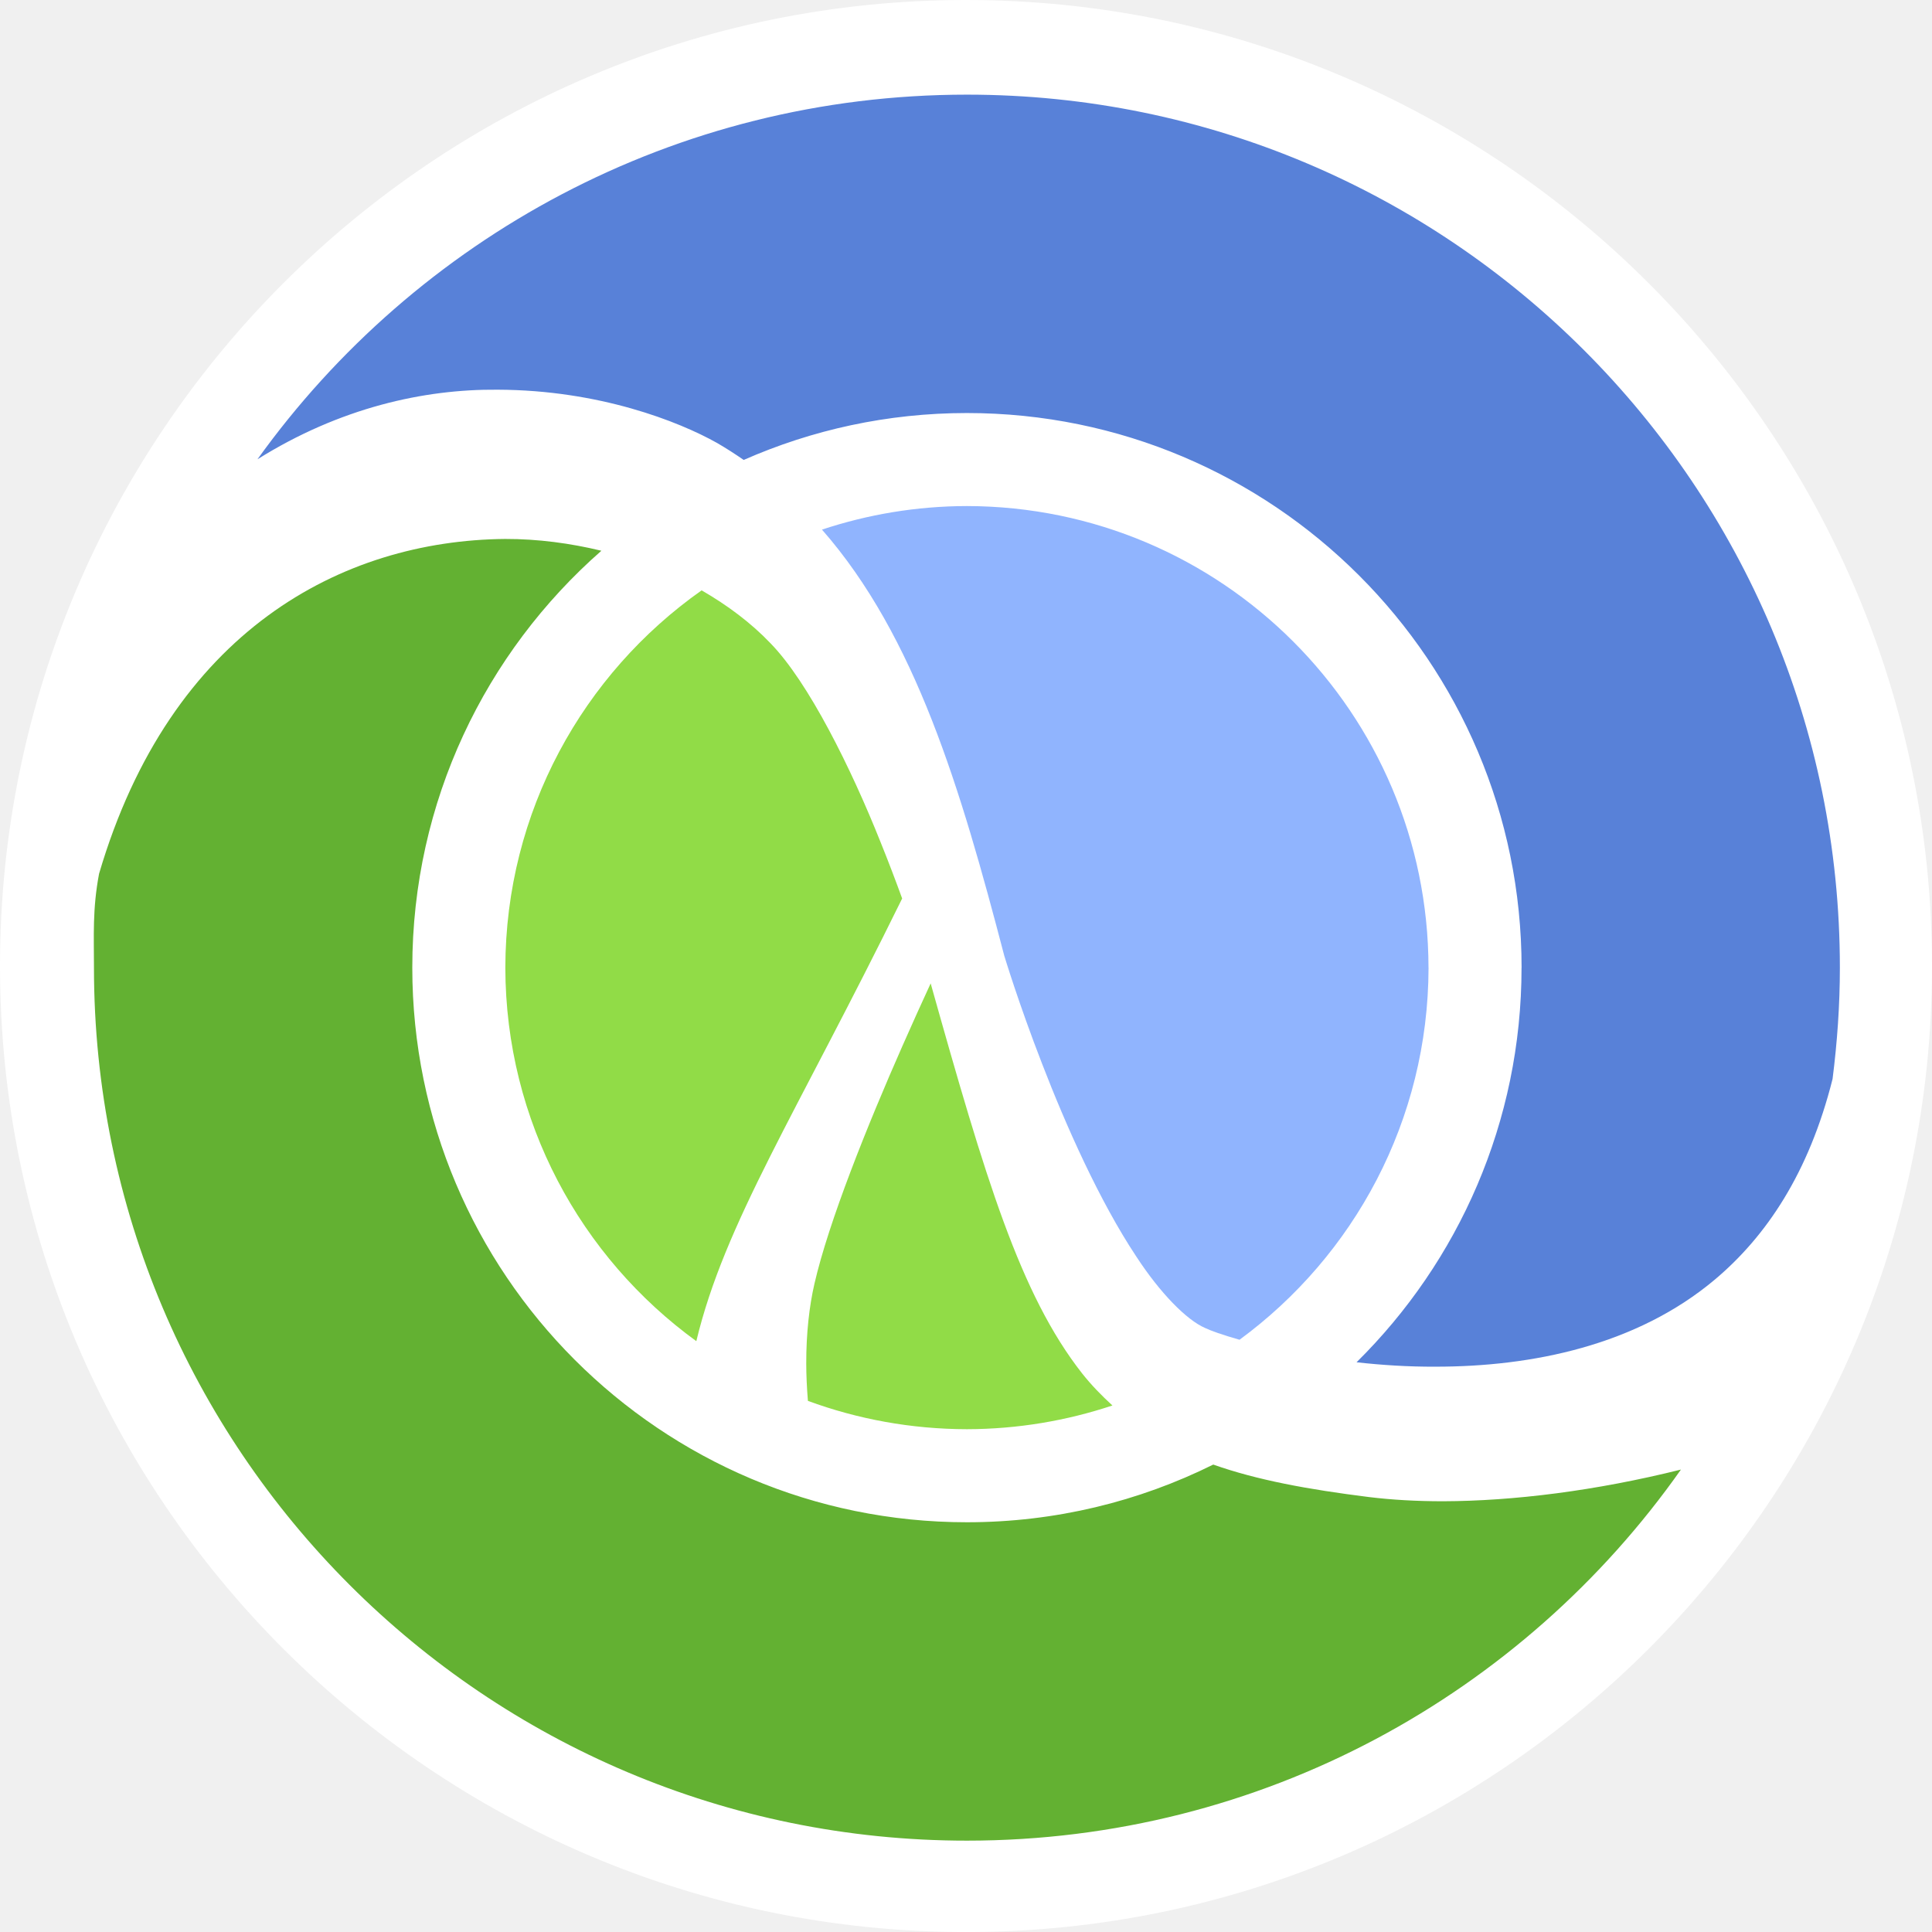
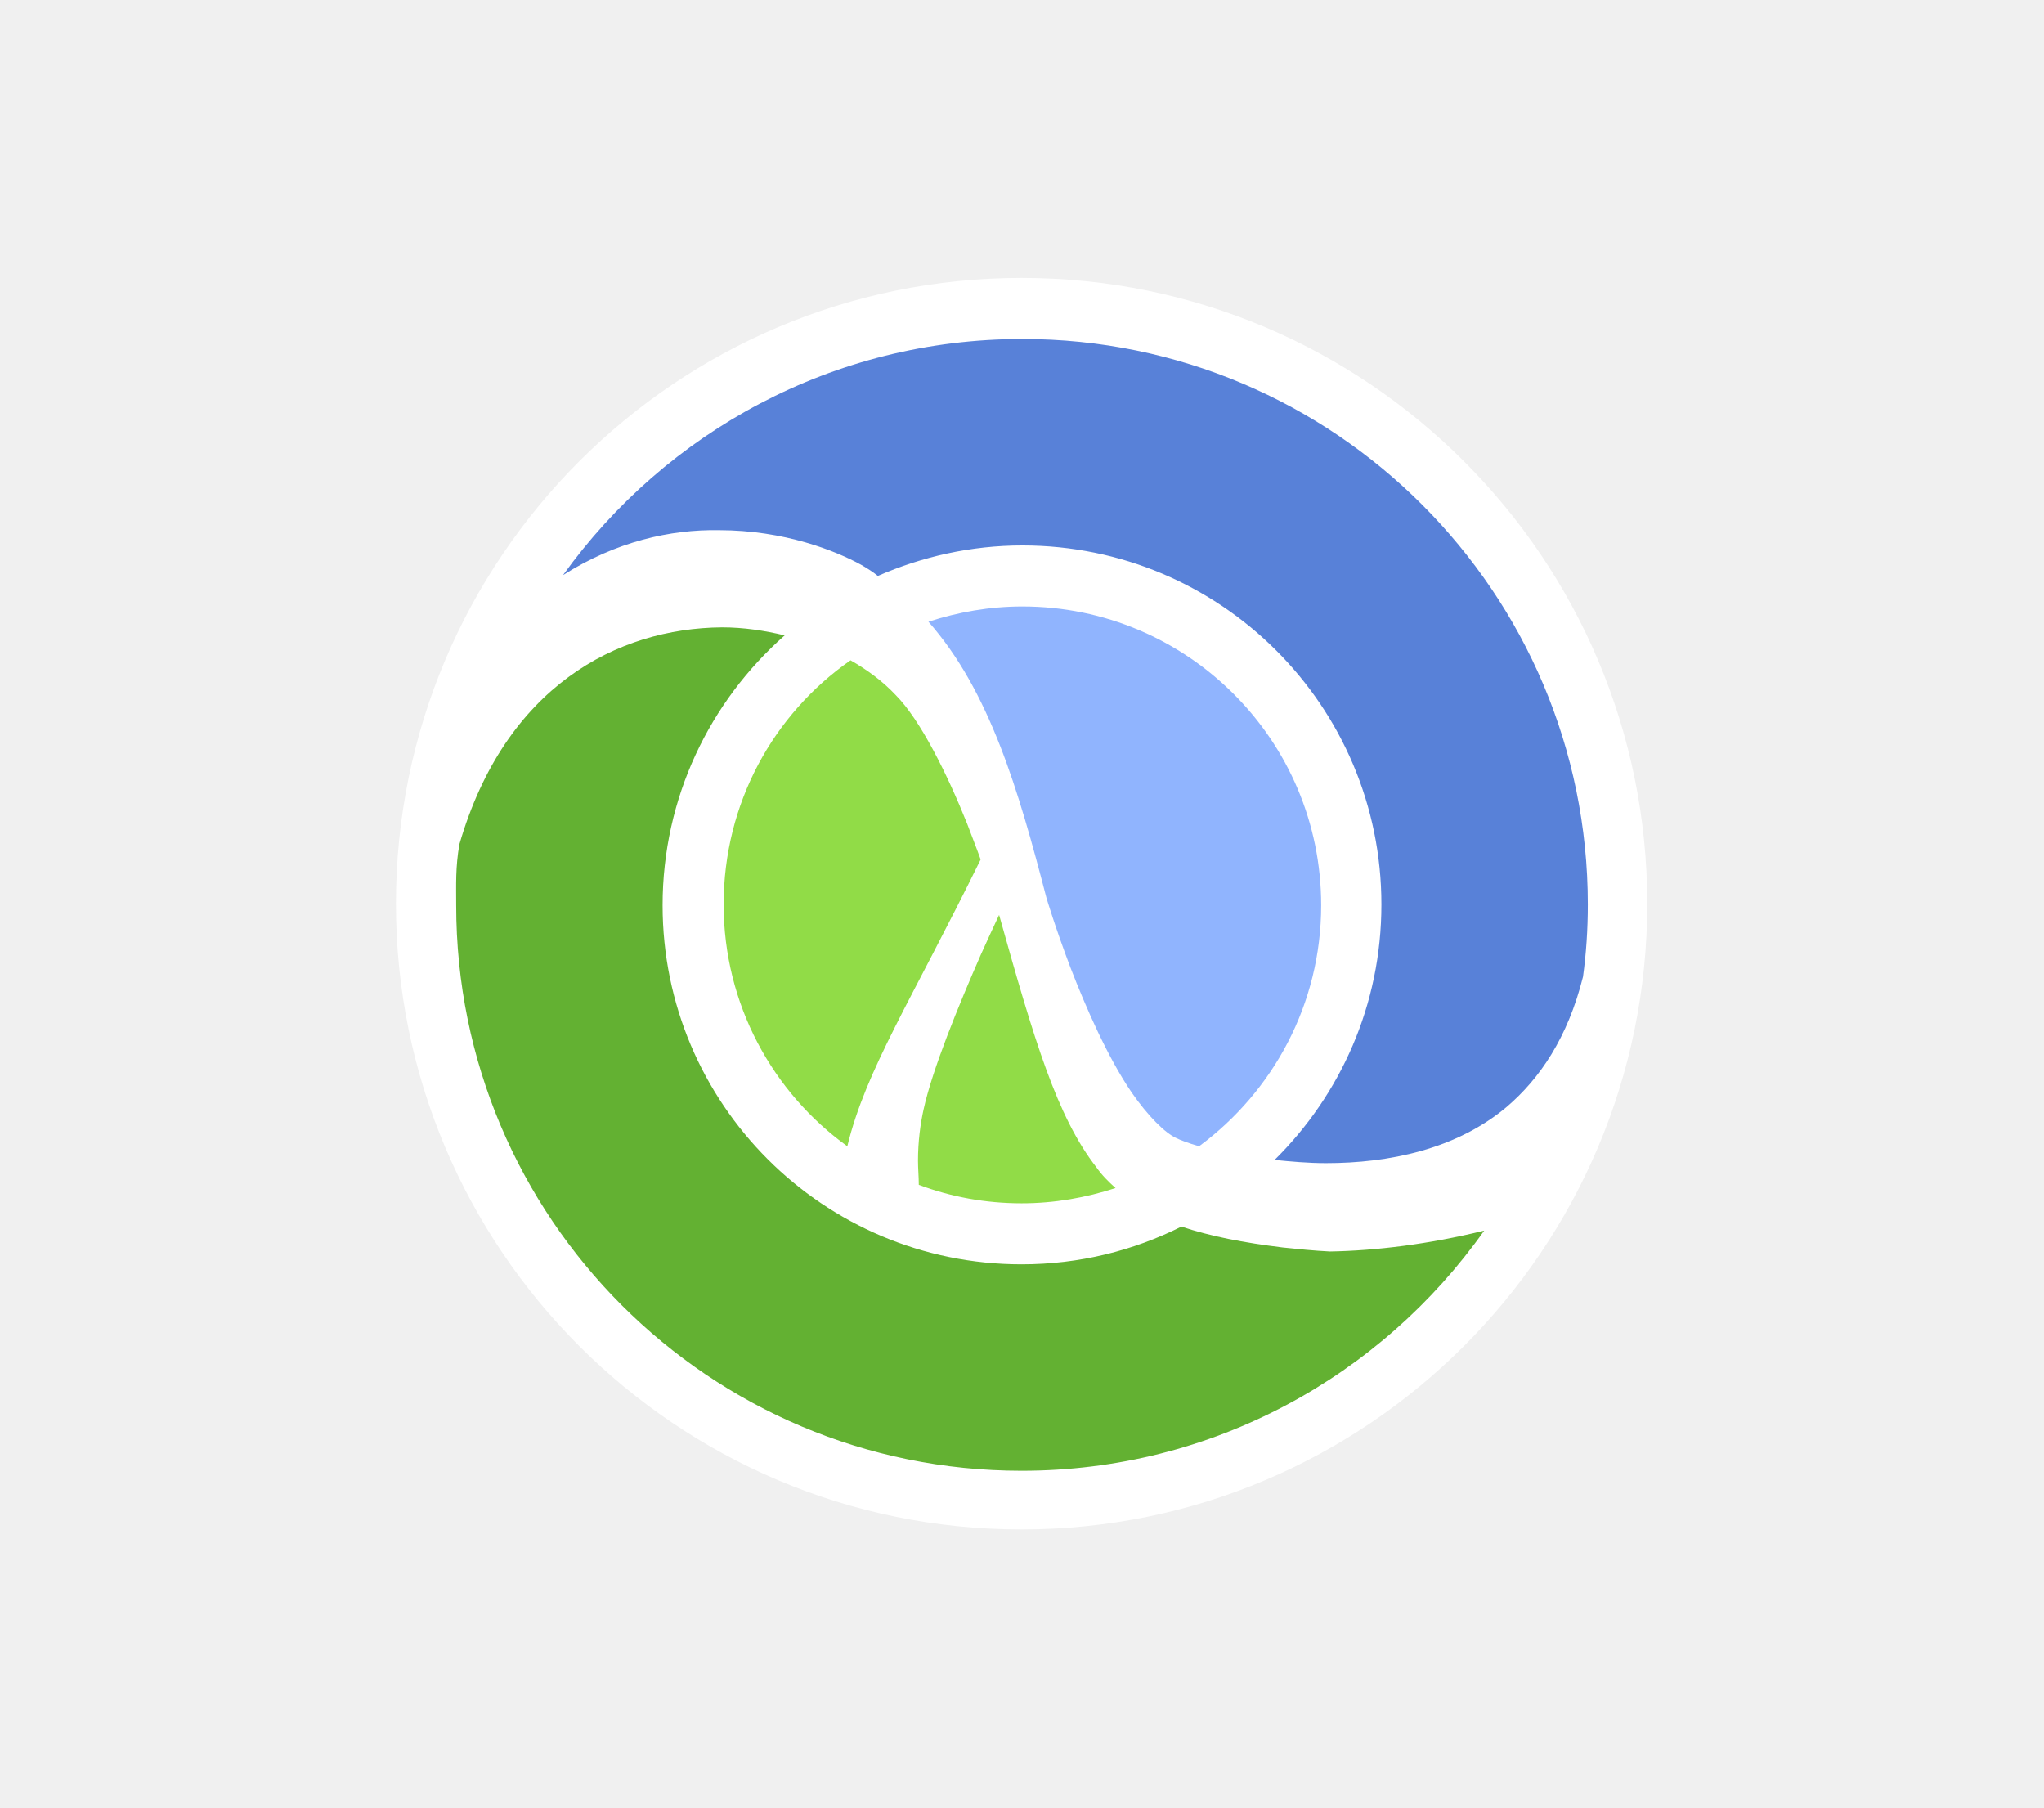
- <svg xmlns="http://www.w3.org/2000/svg" version="1.1" width="256" height="256" id="svg2">
-   <defs id="defs6" />
-   <path d="M 127.999,0 C 57.423,0 0,57.423 0,128.001 0,198.585 57.423,256.005 127.999,256.005 198.577,256.005 256,198.585 256,128.001 256,57.423 198.577,0 127.999,0" id="path8" style="fill:#ffffff" />
-   <path d="m 123.318,130.303 c -1.15,2.492 -2.419,5.292 -3.733,8.272 -4.645,10.524 -9.789,23.33 -11.668,31.534 -0.675,2.922 -1.093,6.543 -1.085,10.558 0,1.588 0.085,3.257 0.22,4.957 6.567,2.413 13.66,3.74 21.067,3.753 6.743,-0.013 13.221,-1.127 19.284,-3.143 -1.425,-1.303 -2.785,-2.692 -4.023,-4.257 -8.22,-10.482 -12.806,-25.844 -20.062,-51.674" id="path10" style="fill:#91dc47" />
-   <path d="m 92.97,78.225 c -15.699,11.064 -25.972,29.312 -26.011,49.992 0.039,20.371 10.003,38.383 25.307,49.493 3.754,-15.637 13.164,-29.955 27.275,-58.655 -0.838,-2.302 -1.793,-4.822 -2.862,-7.469 -3.909,-9.806 -9.551,-21.194 -14.586,-26.351 -2.567,-2.694 -5.682,-5.022 -9.123,-7.01" id="path12" style="fill:#91dc47" />
-   <path d="m 181.394,198.367 c -8.1,-1.015 -14.785,-2.24 -20.633,-4.303 -9.836,4.884 -20.913,7.643 -32.642,7.643 -40.584,0 -73.483,-32.894 -73.488,-73.49 0,-22.027 9.704,-41.773 25.056,-55.24 -4.106,-0.992 -8.388,-1.571 -12.762,-1.563 -21.562,0.203 -44.323,12.136 -53.799,44.363 -0.886,4.691 -0.675,8.238 -0.675,12.442 0,63.885 51.791,115.676 115.671,115.676 39.122,0 73.682,-19.439 94.611,-49.169 -11.32,2.821 -22.206,4.17 -31.528,4.199 -3.494,0 -6.774,-0.187 -9.811,-0.558" id="path14" style="fill:#63b132" />
-   <path d="m 159.658,175.953 c 0.714,0.354 2.333,0.932 4.586,1.571 15.157,-11.127 25.007,-29.05 25.046,-49.307 l -0.006,0 c -0.057,-33.771 -27.386,-61.096 -61.165,-61.163 -6.714,0.013 -13.164,1.121 -19.203,3.122 12.419,14.156 18.391,34.386 24.168,56.515 0.003,0.01 0.008,0.018 0.01,0.026 0.011,0.018 1.848,6.145 5.002,14.274 3.132,8.118 7.594,18.168 12.46,25.492 3.195,4.908 6.709,8.435 9.102,9.47" id="path16" style="fill:#90b4fe" />
-   <path d="m 128.122,12.541 c -38.744,0 -73.016,19.073 -94.008,48.318 10.925,-6.842 22.08,-9.31 31.815,-9.222 13.446,0.039 24.017,4.208 29.089,7.06 1.225,0.706 2.388,1.466 3.527,2.247 9.05,-3.986 19.05,-6.215 29.574,-6.215 40.589,0.005 73.493,32.899 73.499,73.488 l -0.006,0 c 0,20.464 -8.37,38.967 -21.863,52.291 3.312,0.371 6.844,0.602 10.451,0.584 12.811,0.006 26.658,-2.821 37.039,-11.552 6.769,-5.702 12.44,-14.051 15.585,-26.569 0.615,-4.835 0.969,-9.75 0.969,-14.752 0,-63.882 -51.786,-115.678 -115.671,-115.678" id="path18" style="fill:#5881d8" />
+ <svg xmlns="http://www.w3.org/2000/svg" version="1.1" id="Layer_1" x="0px" y="0px" viewBox="0 0 254.5 225" style="enable-background:new 0 0 254.5 225;" xml:space="preserve">
+   <style type="text/css">
+ 	.st0{fill:#FFFFFF;}
+ 	.st1{fill:#91DC47;}
+ 	.st2{fill:#63B132;}
+ 	.st3{fill:#90B4FE;}
+ 	.st4{fill:#5881D8;}
+ </style>
+   <path id="path8" class="st0" d="M127.2,34.6c-43,0-77.9,34.9-77.9,77.9c0,43,34.9,77.9,77.9,77.9c43,0,77.9-34.9,77.9-77.9  C205.1,69.5,170.2,34.6,127.2,34.6" />
+   <path id="path10" class="st1" d="M124.4,113.9c-0.7,1.5-1.5,3.2-2.3,5c-2.8,6.4-6,14.2-7.1,19.2c-0.4,1.8-0.7,4-0.7,6.4  c0,1,0.1,2,0.1,3c4,1.5,8.3,2.3,12.8,2.3c4.1,0,8-0.7,11.7-1.9c-0.9-0.8-1.7-1.6-2.4-2.6C131.6,139,128.8,129.6,124.4,113.9" />
+   <path id="path12" class="st1" d="M105.9,82.2c-9.6,6.7-15.8,17.8-15.8,30.4c0,12.4,6.1,23.4,15.4,30.1c2.3-9.5,8-18.2,16.6-35.7  c-0.5-1.4-1.1-2.9-1.7-4.5c-2.4-6-5.8-12.9-8.9-16C109.9,84.8,108,83.4,105.9,82.2" />
+   <path id="path14" class="st2" d="M159.7,155.3c-4.9-0.6-9-1.4-12.6-2.6c-6,3-12.7,4.7-19.9,4.7c-24.7,0-44.7-20-44.7-44.7  c0-13.4,5.9-25.4,15.2-33.6c-2.5-0.6-5.1-1-7.8-1c-13.1,0.1-27,7.4-32.7,27c-0.5,2.9-0.4,5-0.4,7.6c0,38.9,31.5,70.4,70.4,70.4  c23.8,0,44.8-11.8,57.6-29.9c-6.9,1.7-13.5,2.5-19.2,2.6C163.6,155.7,161.6,155.5,159.7,155.3" />
+   <path id="path16" class="st3" d="M146.5,141.7c0.4,0.2,1.4,0.6,2.8,1c9.2-6.8,15.2-17.7,15.2-30h0c0-20.6-16.7-37.2-37.2-37.2  c-4.1,0-8,0.7-11.7,1.9c7.6,8.6,11.2,20.9,14.7,34.4c0,0,0,0,0,0c0,0,1.1,3.7,3,8.7c1.9,4.9,4.6,11.1,7.6,15.5  C142.9,138.9,145.1,141.1,146.5,141.7" />
+   <path id="path18" class="st4" d="M127.3,42.2c-23.6,0-44.4,11.6-57.2,29.4c6.6-4.2,13.4-5.7,19.4-5.6c8.2,0,14.6,2.6,17.7,4.3  c0.7,0.4,1.5,0.9,2.1,1.4c5.5-2.4,11.6-3.8,18-3.8c24.7,0,44.7,20,44.7,44.7h0c0,12.5-5.1,23.7-13.3,31.8c2,0.2,4.2,0.4,6.4,0.4  c7.8,0,16.2-1.7,22.5-7c4.1-3.5,7.6-8.6,9.5-16.2c0.4-2.9,0.6-5.9,0.6-9C197.7,73.8,166.2,42.2,127.3,42.2" />
</svg>
